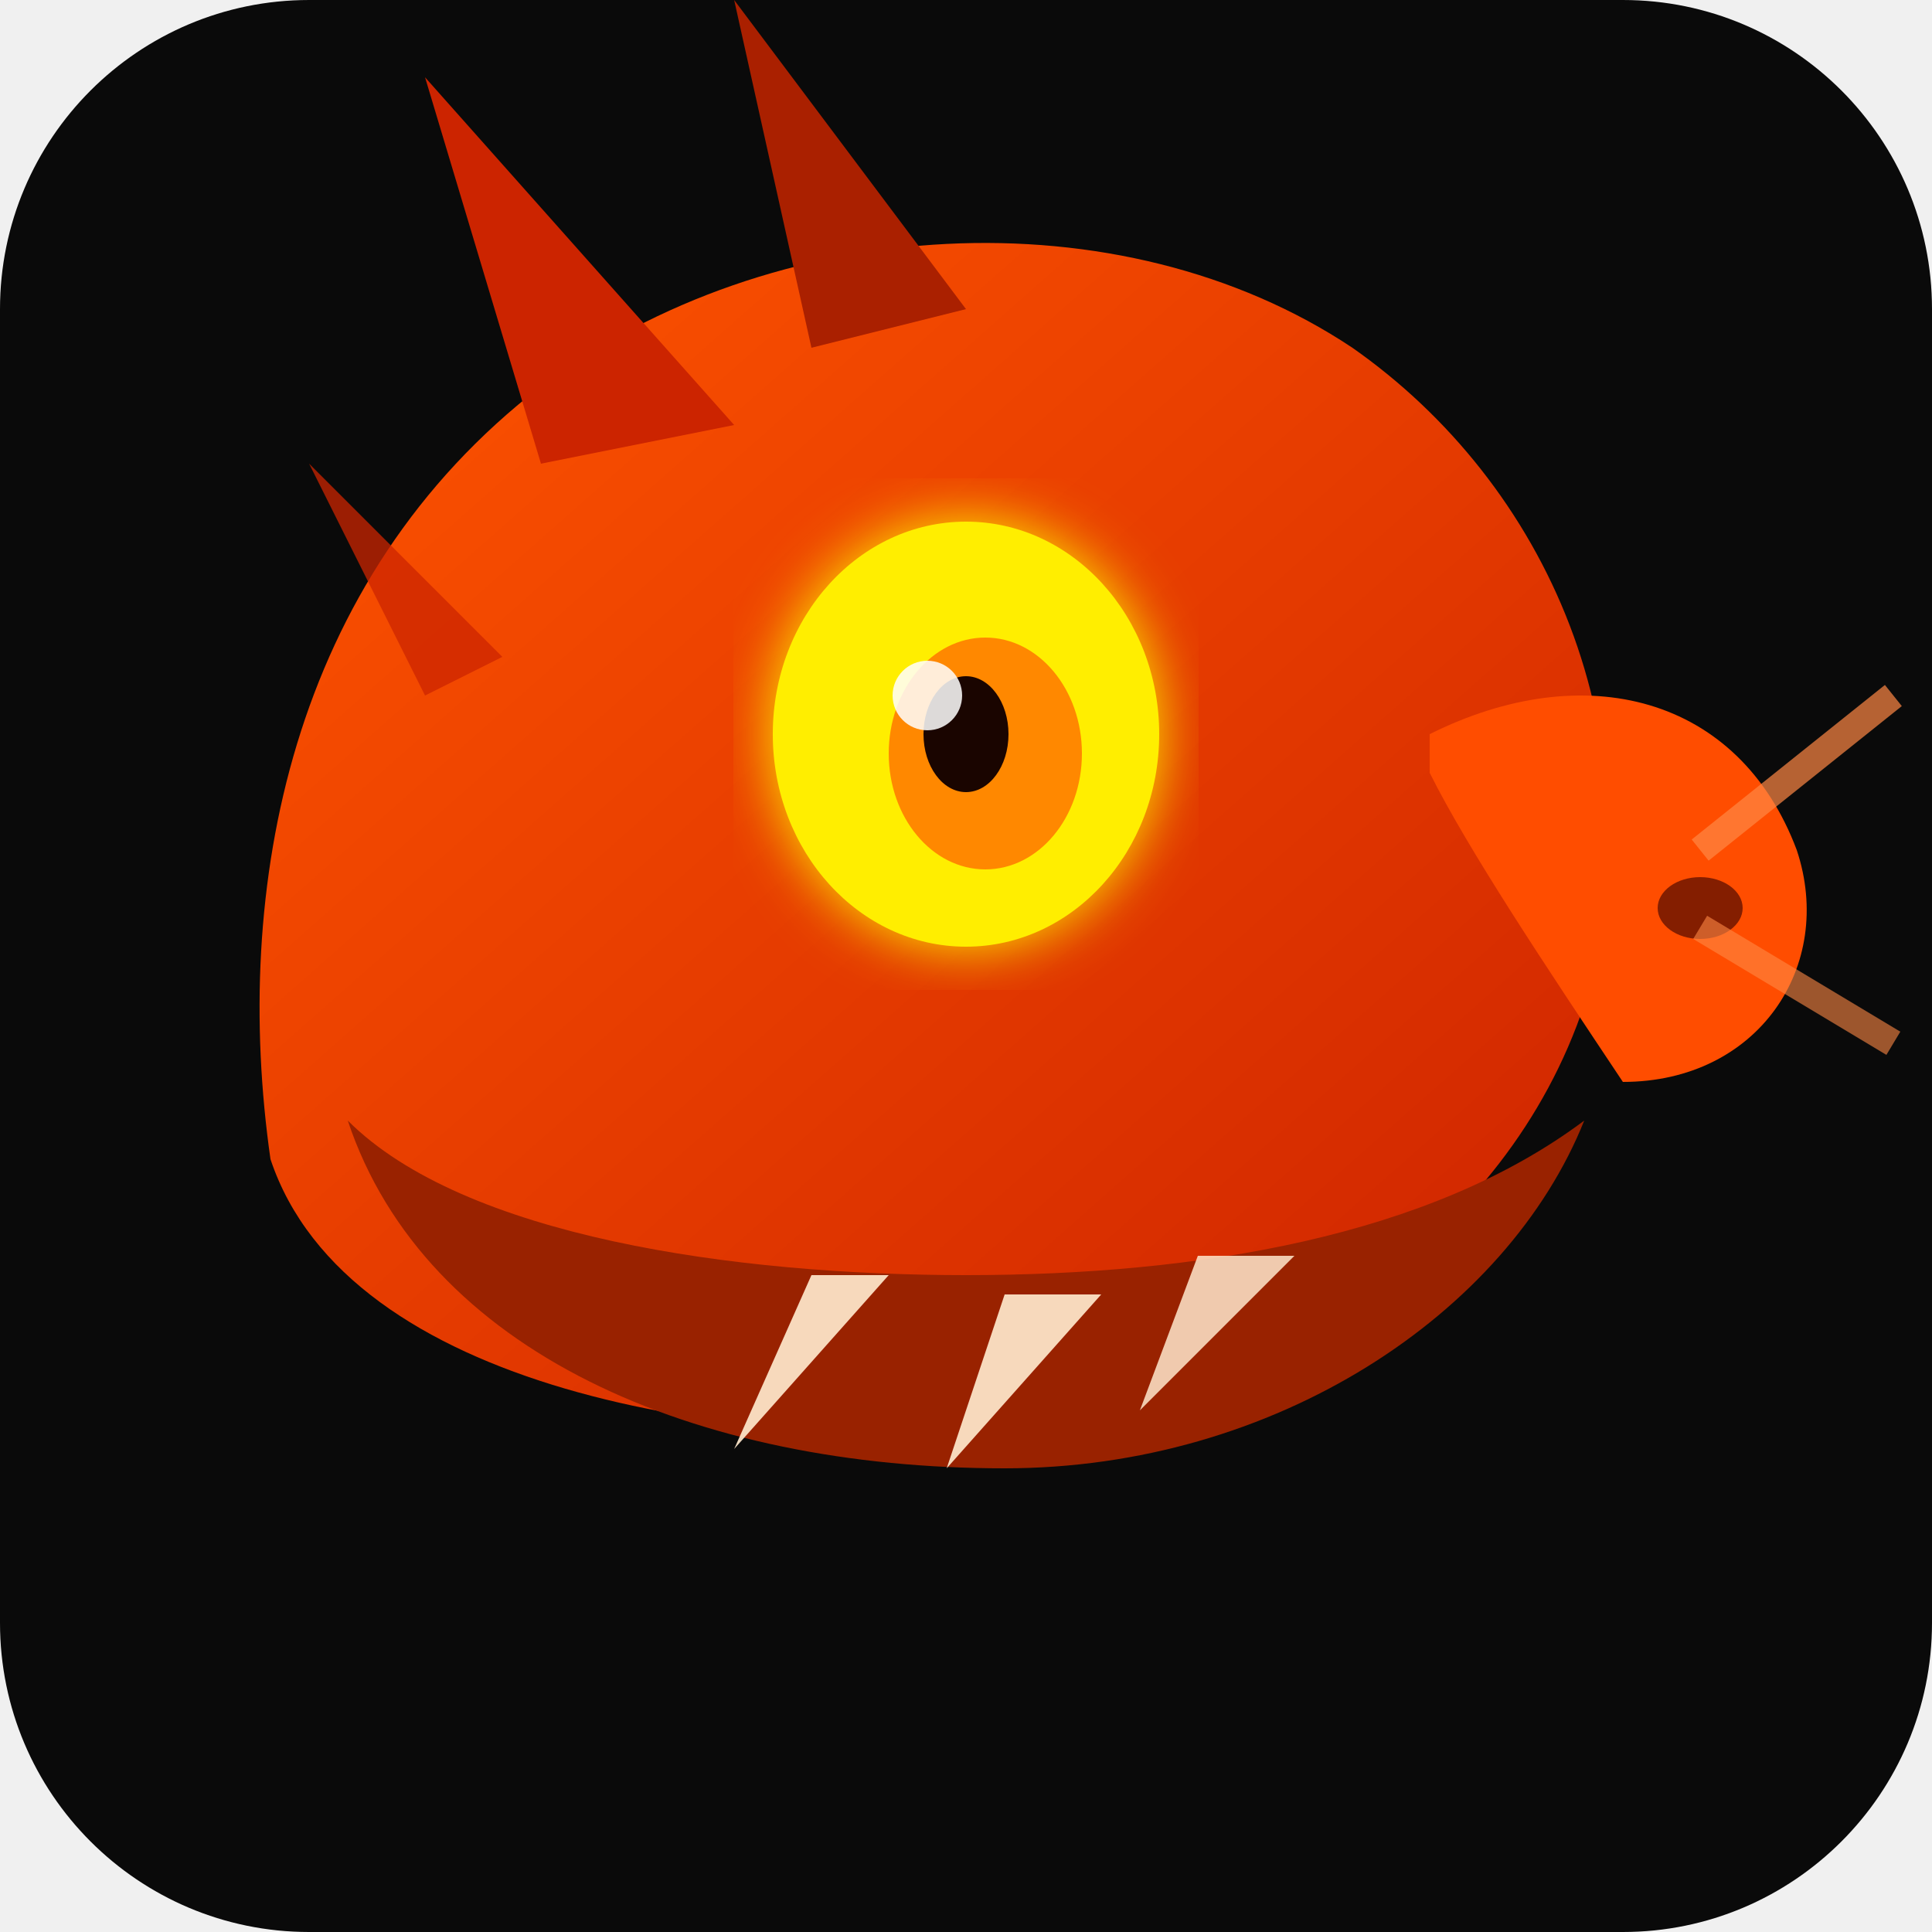
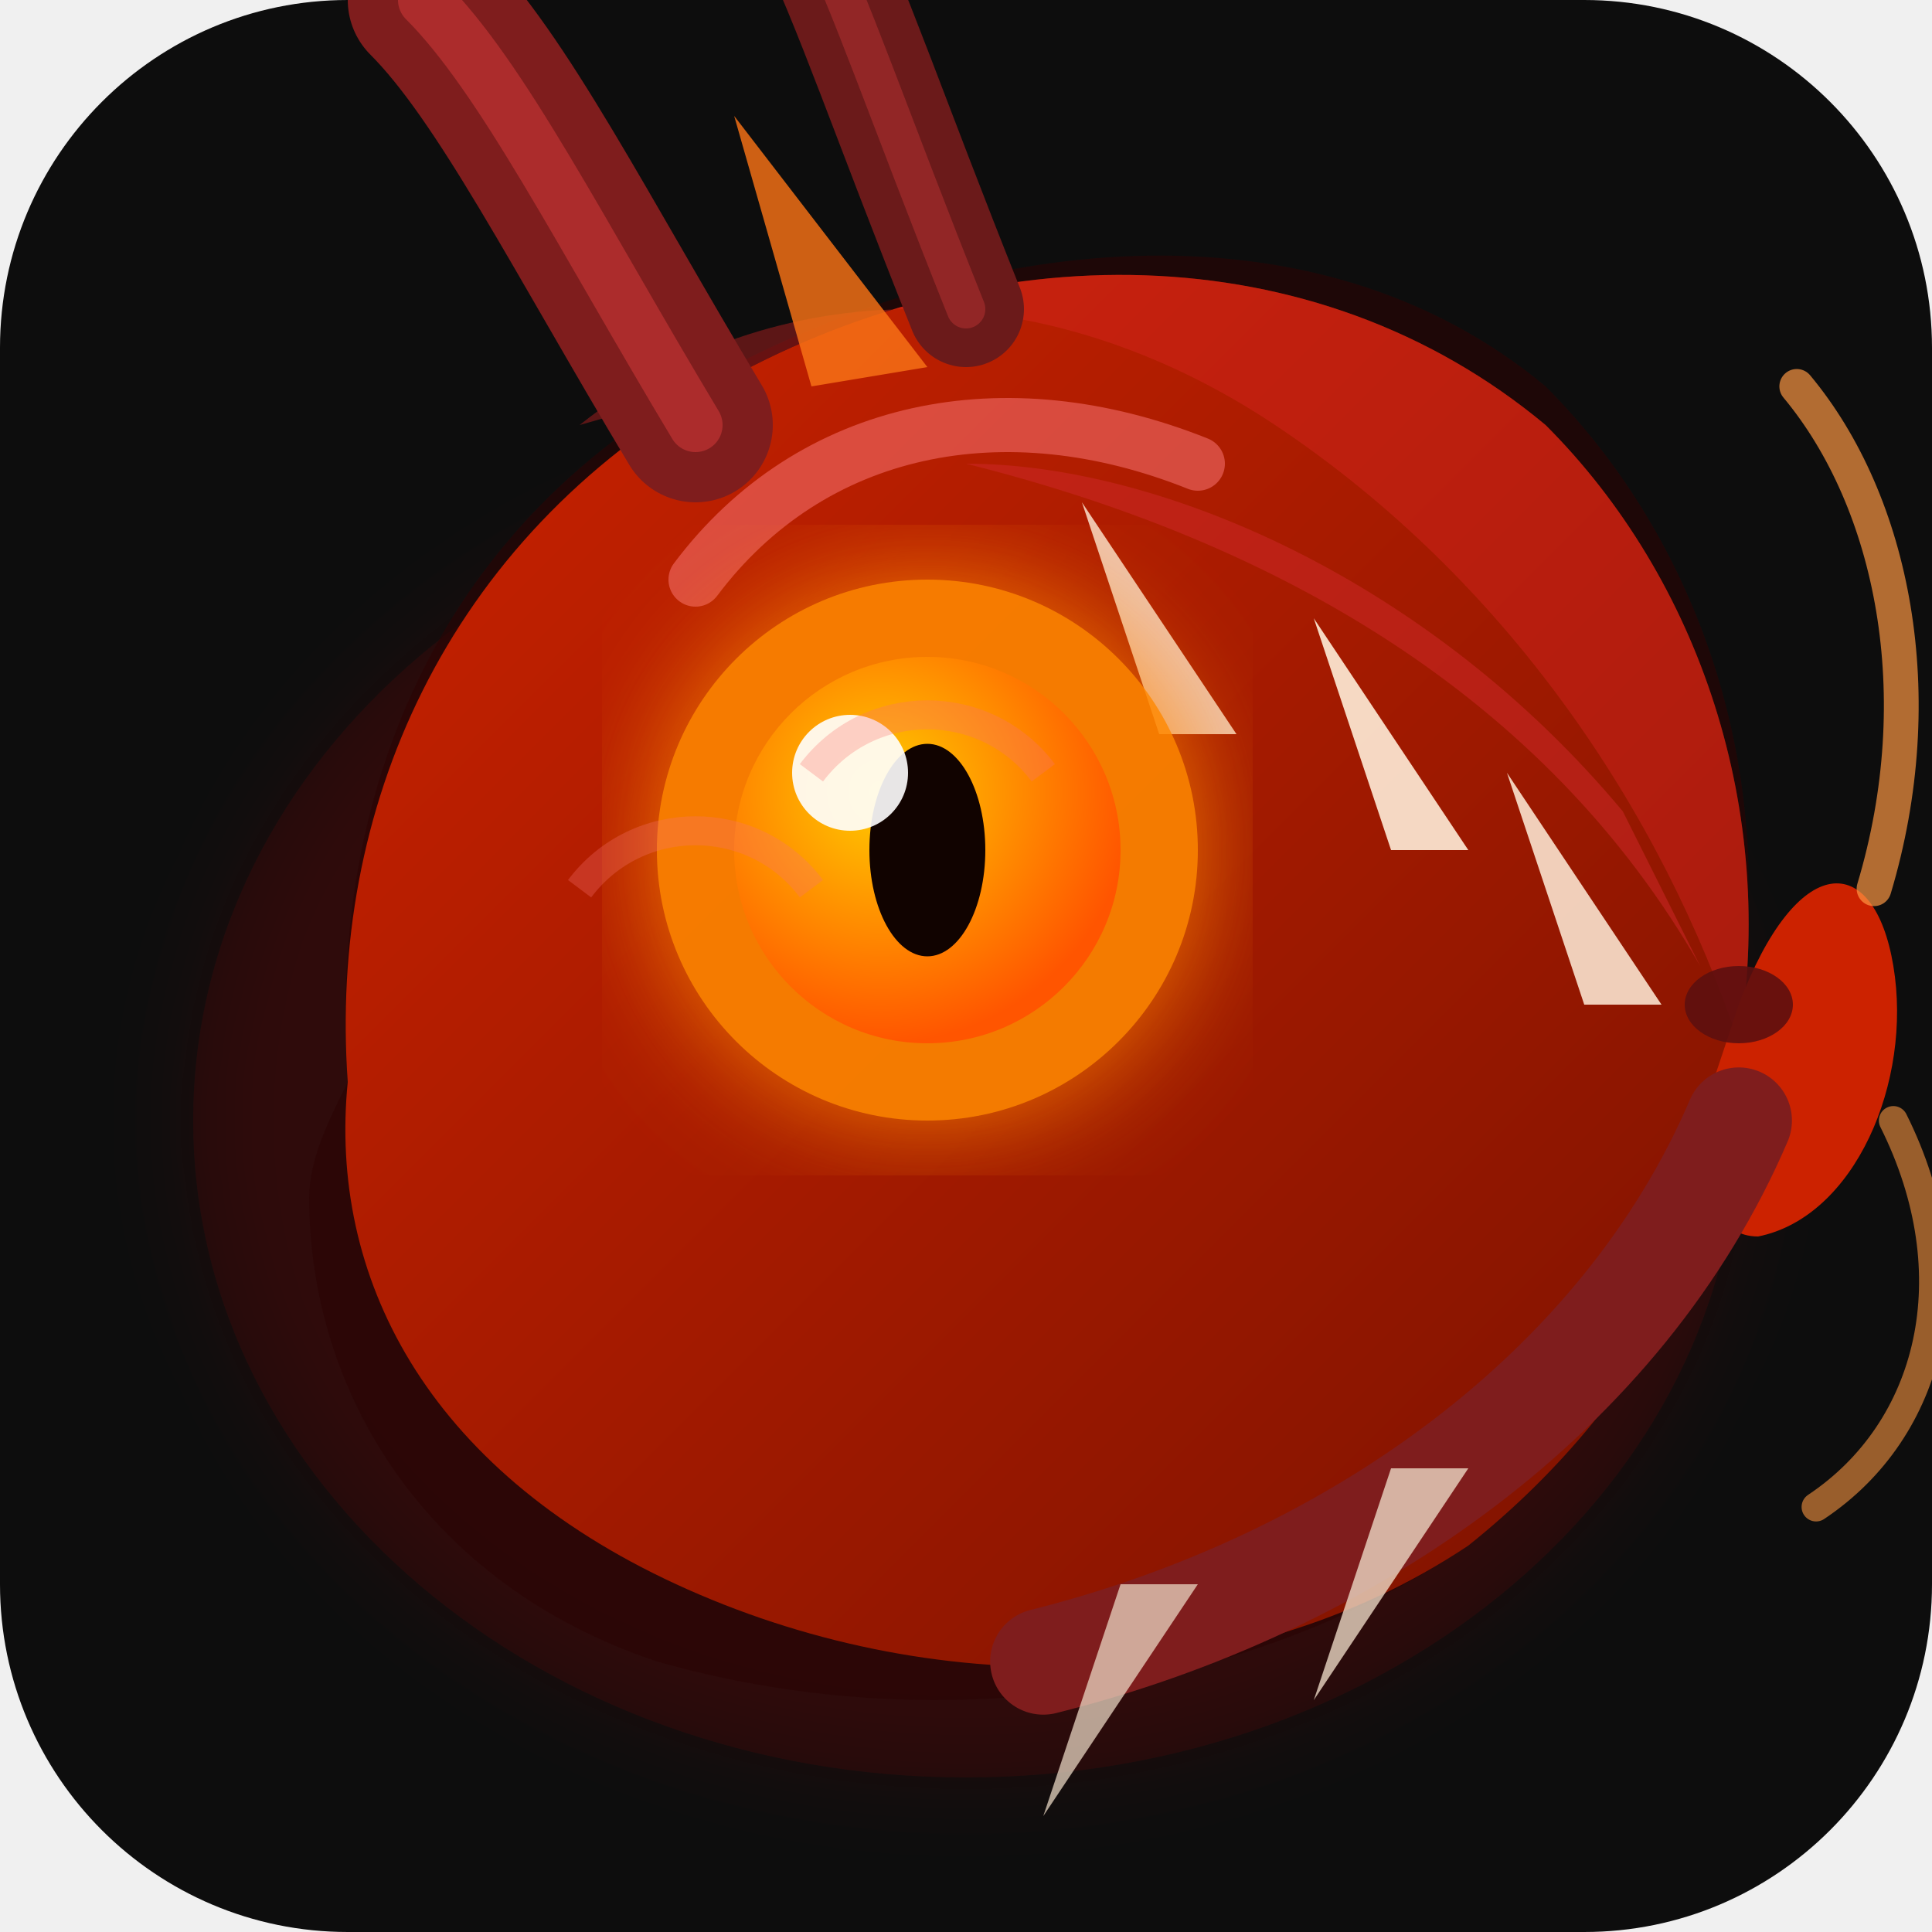
<svg xmlns="http://www.w3.org/2000/svg" viewBox="0 0 100 100">
  <defs>
-     <linearGradient id="dg" x1="0%" y1="0%" x2="100%" y2="100%">
-       <stop offset="0%" stop-color="#ff5500" />
-       <stop offset="100%" stop-color="#cc2200" />
+     <linearGradient id="hg" x1="0%" y1="0%" x2="100%" y2="100%">
+       <stop offset="0%" stop-color="#cc2200" />
+       <stop offset="100%" stop-color="#7a1200" />
    </linearGradient>
-     <filter id="ey">
-       <feGaussianBlur stdDeviation="1.5" result="b" />
+     <radialGradient id="eg" cx="38%" cy="35%" r="65%">
+       <stop offset="0%" stop-color="#ffcc00" />
+       <stop offset="100%" stop-color="#ff5500" />
+     </radialGradient>
+     <filter id="gl">
+       <feGaussianBlur stdDeviation="2.5" result="b" />
+       <feMerge>
+         <feMergeNode in="b" />
+         <feMergeNode in="SourceGraphic" />
+       </feMerge>
+     </filter>
+     <filter id="eg-glow">
+       <feGaussianBlur stdDeviation="3" result="b" />
      <feMerge>
        <feMergeNode in="b" />
        <feMergeNode in="SourceGraphic" />
      </feMerge>
    </filter>
  </defs>
-   <rect width="100" height="100" rx="16" fill="#0a0a0a" />
-   <path d="M 14,60 C 12,46 15,30 28,20 C 40,11 58,10 70,18 C 80,25 86,38 82,52 C 78,64 66,72 52,74 C 38,75 18,72 14,60 Z" fill="url(#dg)" />
-   <path d="M 74,38 C 82,34 90,36 93,44 C 95,50 91,56 84,56 C 80,50 76,44 74,40 Z" fill="#ff4d00" />
-   <path d="M 18,58 C 22,70 36,76 52,76 C 66,76 78,68 82,58 C 74,64 62,66 50,66 C 38,66 24,64 18,58 Z" fill="#992200" />
-   <polygon points="42,66 38,75 46,66" fill="#ffe8cc" opacity="0.92" />
-   <polygon points="52,67 49,76 57,67" fill="#ffe8cc" opacity="0.92" />
-   <polygon points="62,65 59,73 67,65" fill="#ffe8cc" opacity="0.85" />
-   <ellipse cx="50" cy="38" rx="10" ry="11" fill="#ffee00" filter="url(#ey)" />
-   <ellipse cx="51" cy="39" rx="5" ry="6" fill="#ff8800" />
-   <ellipse cx="50" cy="38" rx="2.2" ry="3" fill="#1a0500" />
-   <circle cx="48" cy="36" r="1.8" fill="white" opacity="0.85" />
-   <polygon points="28,24 22,4 38,22" fill="#cc2400" />
-   <polygon points="42,18 38,0 50,16" fill="#aa2000" />
-   <polygon points="22,36 16,24 26,34" fill="#cc2400" opacity="0.75" />
-   <ellipse cx="88" cy="47" rx="2.2" ry="1.6" fill="#771800" opacity="0.9" />
-   <line x1="88" y1="44" x2="98" y2="36" stroke="#ff8844" stroke-width="1.4" opacity="0.7" />
-   <line x1="88" y1="48" x2="98" y2="54" stroke="#ff8844" stroke-width="1.4" opacity="0.6" />
+   <rect width="100" height="100" rx="18" fill="#0d0d0d" />
+   <ellipse cx="50" cy="58" rx="40" ry="34" fill="#cc220018" filter="url(#gl)" />
+   <path d="M 18,56 C 17,42 22,28 36,20 C 50,12 68,10 80,20 C 88,28 92,40 90,52 C 90,62 86,72 76,80 C 64,88 48,90 34,86 C 22,82 16,72 16,62 C 16,60 17,58 18,56 Z" fill="#2a0404" opacity="0.6" />
+   <path d="M 18,56 C 17,42 23,28 37,20 C 51,12 68,12 80,22 C 88,30 92,42 90,54 C 90,62 86,72 76,80 C 64,88 48,88 35,82 C 22,76 17,66 18,56 Z" fill="url(#hg)" />
+   <path d="M 37,20 C 51,12 68,12 80,22 C 88,30 92,42 90,54 C 86,42 78,30 66,22 C 54,14 40,14 30,22 Z" fill="#dc2626" opacity="0.38" />
+   <path d="M 90,52 C 93,44 97,44 98,50 C 99,56 96,63 91,64 C 89,64 88,62 88,58" fill="#cc2200" />
+   <path d="M 36,30 C 42,22 52,20 62,24" fill="none" stroke="#f87171" stroke-width="2.8" stroke-linecap="round" opacity="0.55" />
+   <path d="M 88,50 C 80,36 66,28 50,24 C 60,24 74,30 84,42 Z" fill="#cc2626" opacity="0.55" />
+   <path d="M 90,58 C 84,72 70,82 54,86" fill="none" stroke="#7f1d1d" stroke-width="5.5" stroke-linecap="round" />
+   <polygon points="72,44 68,32 76,44" fill="#ffedd8" opacity="0.90" />
+   <polygon points="82,52 78,40 86,52" fill="#ffedd8" opacity="0.86" />
+   <polygon points="60,38 56,26 64,38" fill="#ffedd8" opacity="0.80" />
+   <polygon points="72,76 68,88 76,76" fill="#eeddc8" opacity="0.78" />
+   <polygon points="58,82 54,94 62,82" fill="#eeddc8" opacity="0.72" />
+   <circle cx="48" cy="44" r="14" fill="#ff8800" filter="url(#eg-glow)" opacity="0.88" />
+   <circle cx="48" cy="44" r="10" fill="url(#eg)" />
+   <ellipse cx="48" cy="44" rx="3" ry="5.5" fill="#110300" />
+   <circle cx="44" cy="40" r="3" fill="white" opacity="0.90" />
+   <path d="M 36,22 C 30,12 26,4 22,0" fill="none" stroke="#7f1d1d" stroke-width="8" stroke-linecap="round" />
+   <path d="M 36,22 C 30,12 26,4 22,0" fill="none" stroke="#ef4444" stroke-width="2.8" stroke-linecap="round" opacity="0.40" />
+   <path d="M 50,16 C 46,6 44,0 42,-4" fill="none" stroke="#6b1a1a" stroke-width="6" stroke-linecap="round" />
+   <path d="M 50,16 C 46,6 44,0 42,-4" fill="none" stroke="#ef4444" stroke-width="2" stroke-linecap="round" opacity="0.30" />
+   <polygon points="42,20 38,6 48,19" fill="#f97316" opacity="0.82" />
+   <path d="M 30,46 C 33,42 39,42 42,46" fill="none" stroke="#f87171" stroke-width="1.5" opacity="0.30" />
+   <path d="M 42,40 C 45,36 51,36 54,40" fill="none" stroke="#f87171" stroke-width="1.5" opacity="0.30" />
+   <ellipse cx="90" cy="52" rx="2.8" ry="2" fill="#5c0f0f" opacity="0.88" />
+   <path d="M 97,46 C 100,36 98,26 93,20" fill="none" stroke="#ff9944" stroke-width="1.8" stroke-linecap="round" opacity="0.68" />
+   <path d="M 98,58 C 102,66 100,74 94,78" fill="none" stroke="#ff9944" stroke-width="1.5" stroke-linecap="round" opacity="0.58" />
</svg>
